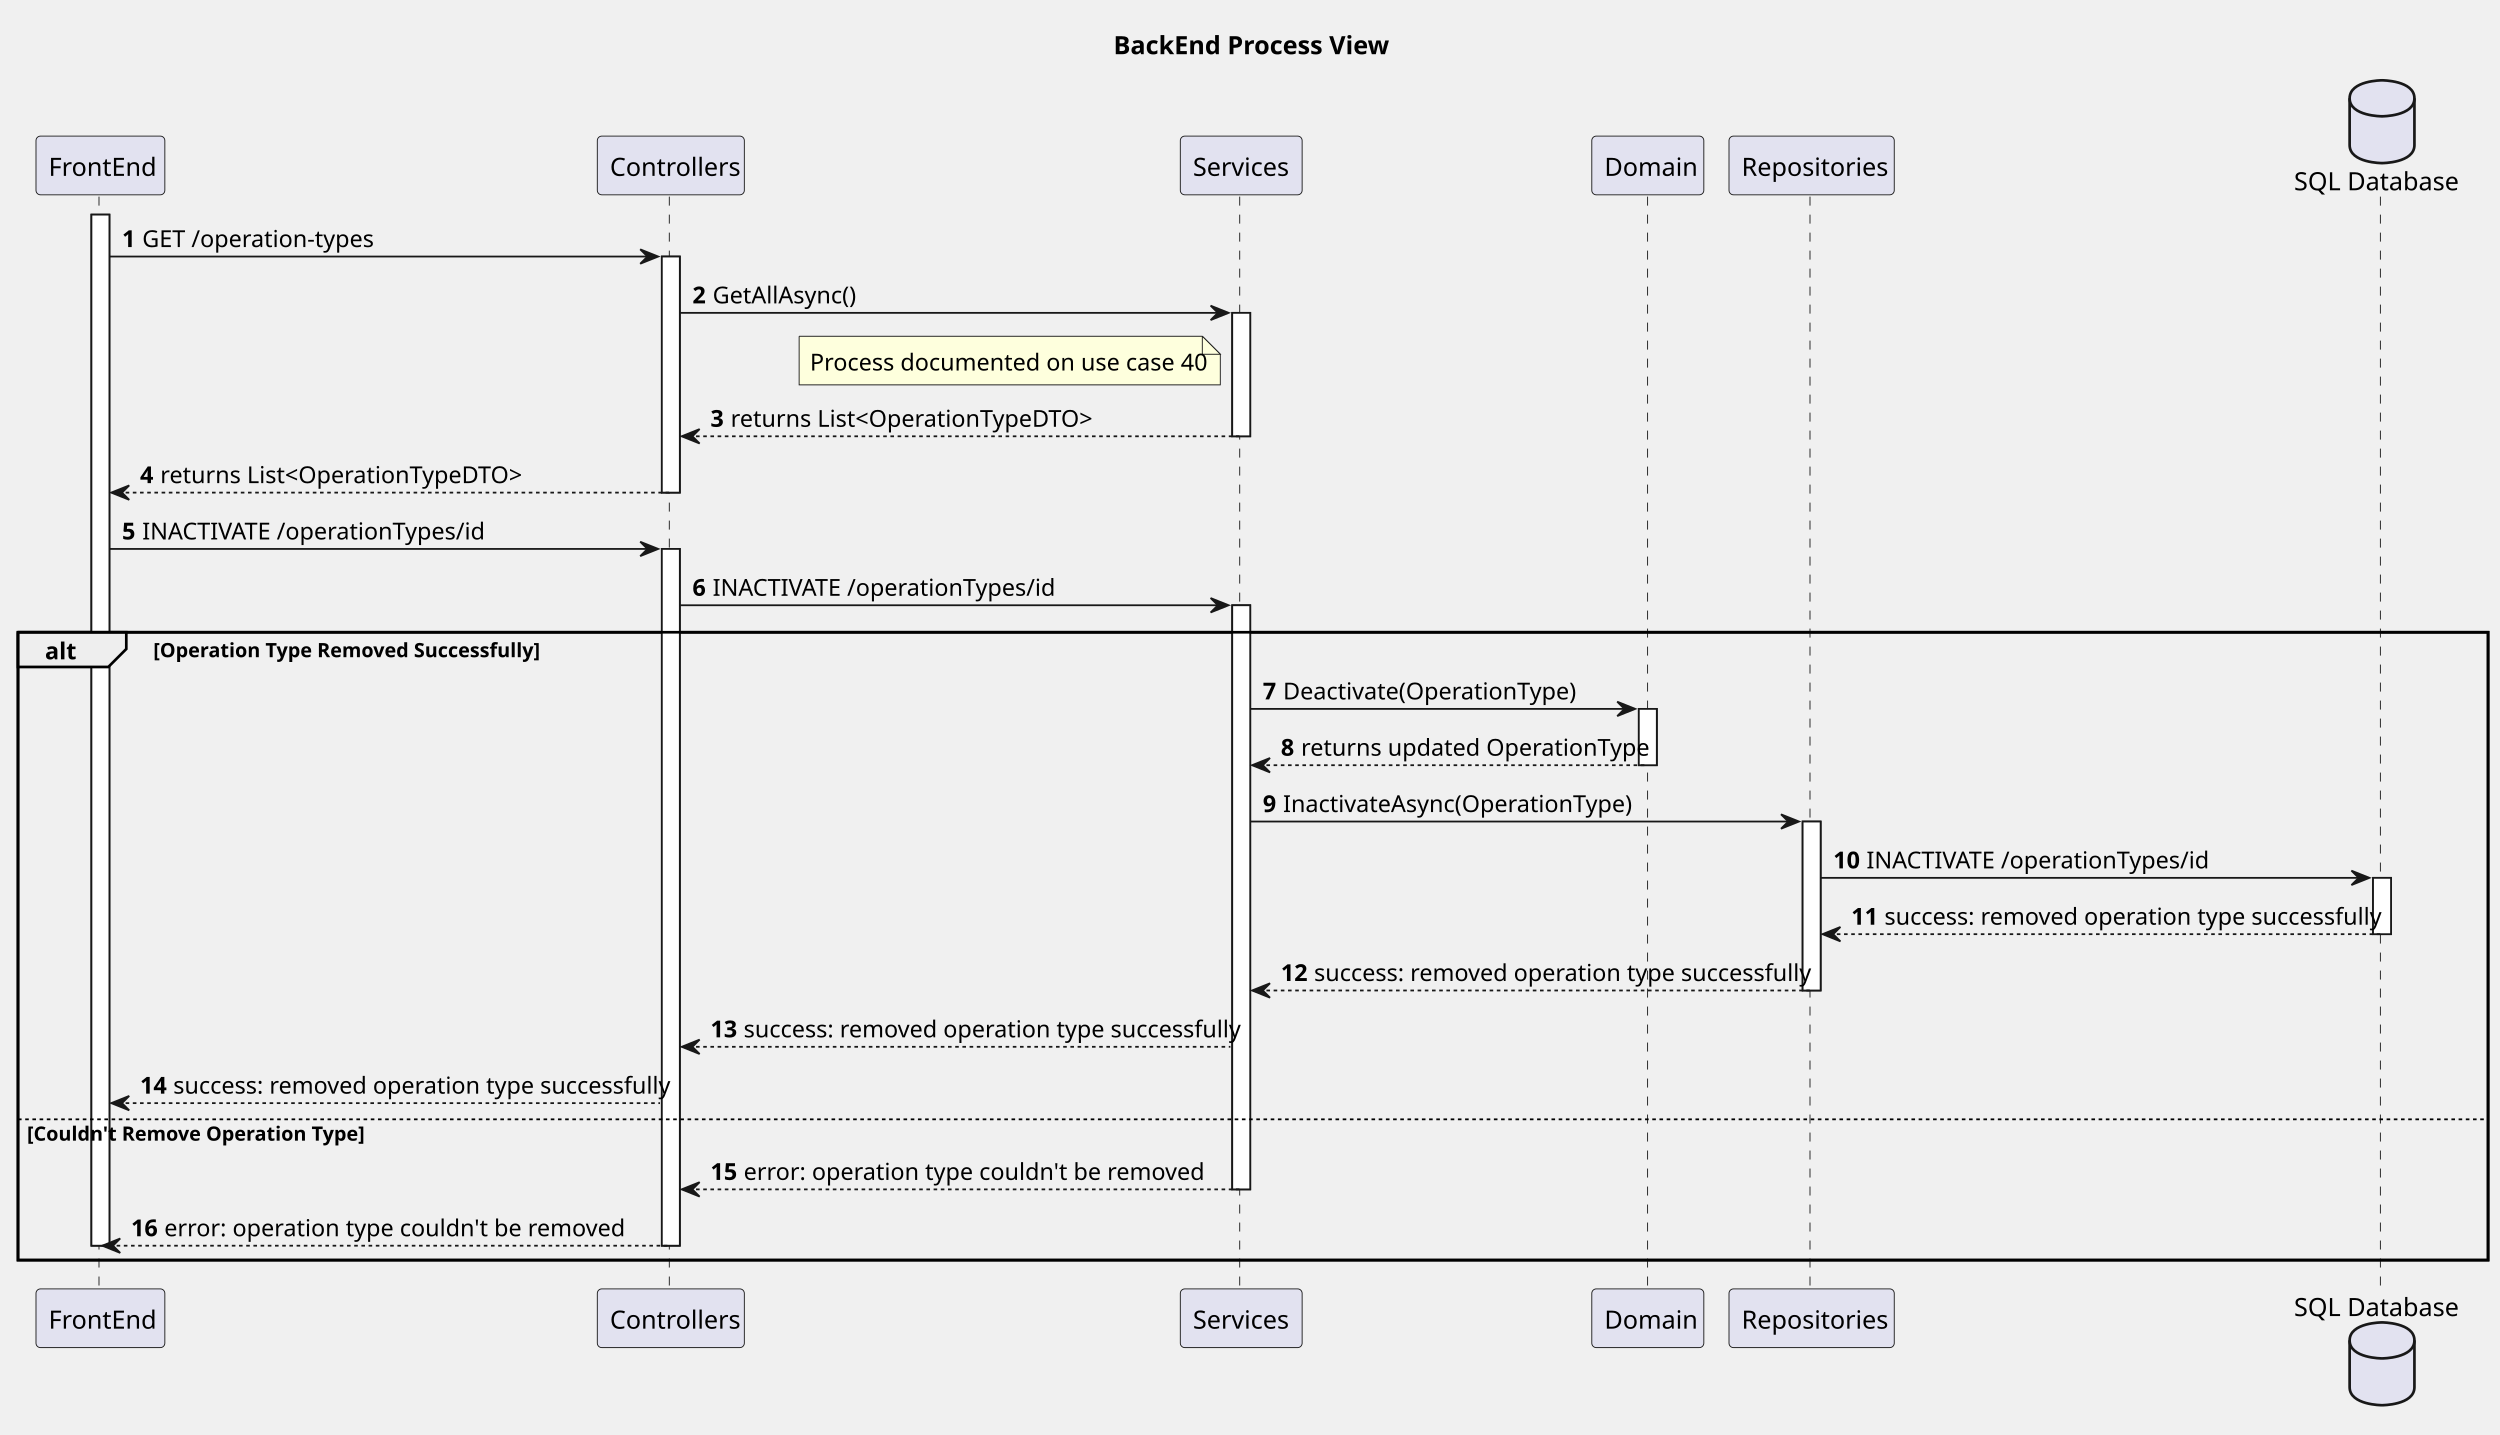
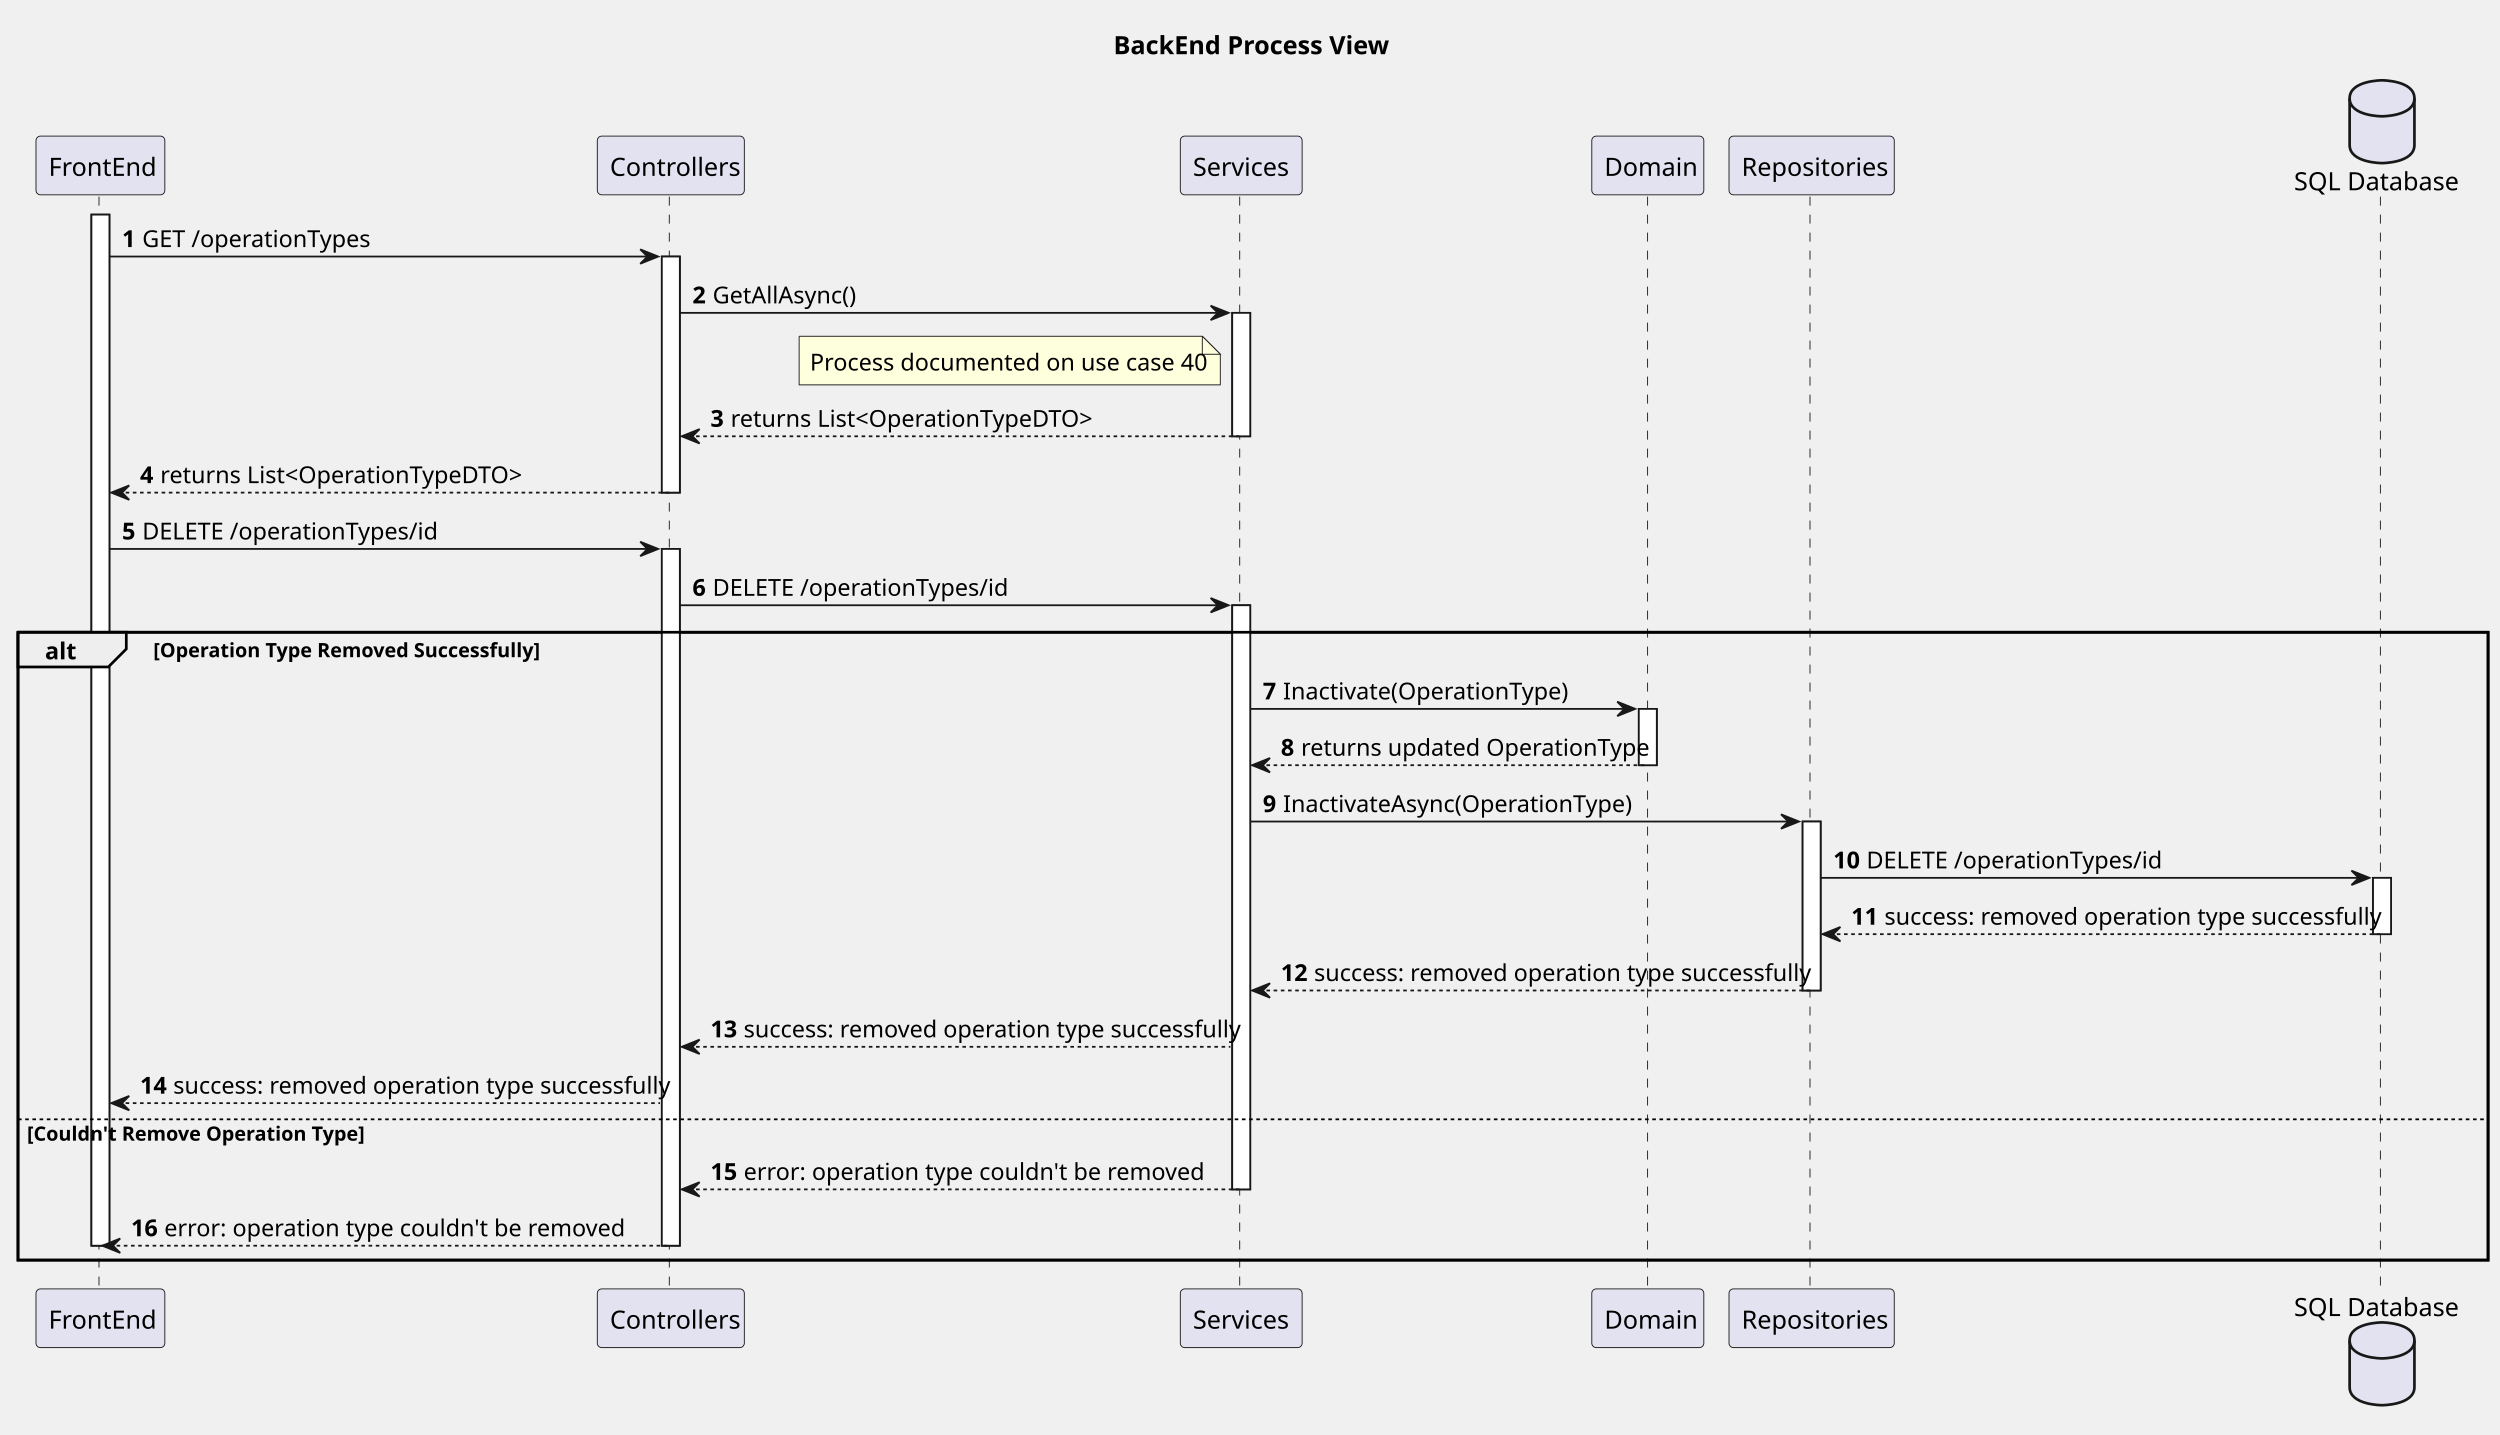
<svg xmlns="http://www.w3.org/2000/svg" contentStyleType="text/css" height="797px" preserveAspectRatio="none" style="width:1389px;height:797px;background:#FFFFFF;" version="1.1" viewBox="0 0 1389 797" width="1389px" zoomAndPan="magnify">
  <defs />
  <g>
    <text fill="#000000" font-family="sans-serif" font-size="14" font-weight="bold" lengthAdjust="spacing" textLength="154.075" x="618.649" y="30.107">BackEnd Process View</text>
    <rect fill="#FFFFFF" height="572.869" style="stroke:#181818;stroke-width:1.0;" width="10" x="50.793" y="119.242" />
    <rect fill="#FFFFFF" height="131.164" style="stroke:#181818;stroke-width:1.0;" width="10" x="367.709" y="142.533" />
    <rect fill="#FFFFFF" height="387.123" style="stroke:#181818;stroke-width:1.0;" width="10" x="367.709" y="304.988" />
    <rect fill="#FFFFFF" height="68.582" style="stroke:#181818;stroke-width:1.0;" width="10" x="684.625" y="173.824" />
    <rect fill="#FFFFFF" height="324.541" style="stroke:#181818;stroke-width:1.0;" width="10" x="684.625" y="336.279" />
    <rect fill="#FFFFFF" height="31.291" style="stroke:#181818;stroke-width:1.0;" width="10" x="910.522" y="393.861" />
    <rect fill="#FFFFFF" height="93.873" style="stroke:#181818;stroke-width:1.0;" width="10" x="1001.541" y="456.443" />
    <rect fill="#FFFFFF" height="31.291" style="stroke:#181818;stroke-width:1.0;" width="10" x="1318.457" y="487.734" />
    <rect fill="none" height="348.832" style="stroke:#000000;stroke-width:1.5;" width="1372.374" x="10" y="351.279" />
    <line style="stroke:#181818;stroke-width:0.5;stroke-dasharray:5.0,5.0;" x1="55" x2="55" y1="109.242" y2="717.111" />
    <line style="stroke:#181818;stroke-width:0.5;stroke-dasharray:5.0,5.0;" x1="371.864" x2="371.864" y1="109.242" y2="717.111" />
    <line style="stroke:#181818;stroke-width:0.5;stroke-dasharray:5.0,5.0;" x1="688.784" x2="688.784" y1="109.242" y2="717.111" />
    <line style="stroke:#181818;stroke-width:0.5;stroke-dasharray:5.0,5.0;" x1="915.401" x2="915.401" y1="109.242" y2="717.111" />
    <line style="stroke:#181818;stroke-width:0.5;stroke-dasharray:5.0,5.0;" x1="1005.634" x2="1005.634" y1="109.242" y2="717.111" />
    <line style="stroke:#181818;stroke-width:0.5;stroke-dasharray:5.0,5.0;" x1="1322.54" x2="1322.54" y1="109.242" y2="717.111" />
    <rect fill="#E2E2F0" height="32.621" rx="2.5" ry="2.5" style="stroke:#181818;stroke-width:0.5;" width="71.586" x="20" y="75.621" />
    <text fill="#000000" font-family="sans-serif" font-size="14" lengthAdjust="spacing" textLength="57.586" x="27" y="97.728">FrontEnd</text>
    <rect fill="#E2E2F0" height="32.621" rx="2.5" ry="2.5" style="stroke:#181818;stroke-width:0.5;" width="71.586" x="20" y="716.111" />
    <text fill="#000000" font-family="sans-serif" font-size="14" lengthAdjust="spacing" textLength="57.586" x="27" y="738.219">FrontEnd</text>
    <rect fill="#E2E2F0" height="32.621" rx="2.5" ry="2.5" style="stroke:#181818;stroke-width:0.5;" width="81.689" x="331.864" y="75.621" />
    <text fill="#000000" font-family="sans-serif" font-size="14" lengthAdjust="spacing" textLength="67.689" x="338.864" y="97.728">Controllers</text>
    <rect fill="#E2E2F0" height="32.621" rx="2.5" ry="2.5" style="stroke:#181818;stroke-width:0.5;" width="81.689" x="331.864" y="716.111" />
    <text fill="#000000" font-family="sans-serif" font-size="14" lengthAdjust="spacing" textLength="67.689" x="338.864" y="738.219">Controllers</text>
    <rect fill="#E2E2F0" height="32.621" rx="2.5" ry="2.5" style="stroke:#181818;stroke-width:0.5;" width="67.683" x="655.784" y="75.621" />
    <text fill="#000000" font-family="sans-serif" font-size="14" lengthAdjust="spacing" textLength="53.683" x="662.784" y="97.728">Services</text>
    <rect fill="#E2E2F0" height="32.621" rx="2.5" ry="2.5" style="stroke:#181818;stroke-width:0.5;" width="67.683" x="655.784" y="716.111" />
    <text fill="#000000" font-family="sans-serif" font-size="14" lengthAdjust="spacing" textLength="53.683" x="662.784" y="738.219">Services</text>
    <rect fill="#E2E2F0" height="32.621" rx="2.5" ry="2.5" style="stroke:#181818;stroke-width:0.5;" width="62.241" x="884.401" y="75.621" />
    <text fill="#000000" font-family="sans-serif" font-size="14" lengthAdjust="spacing" textLength="48.241" x="891.401" y="97.728">Domain</text>
    <rect fill="#E2E2F0" height="32.621" rx="2.5" ry="2.5" style="stroke:#181818;stroke-width:0.5;" width="62.241" x="884.401" y="716.111" />
    <text fill="#000000" font-family="sans-serif" font-size="14" lengthAdjust="spacing" textLength="48.241" x="891.401" y="738.219">Domain</text>
    <rect fill="#E2E2F0" height="32.621" rx="2.5" ry="2.5" style="stroke:#181818;stroke-width:0.5;" width="91.814" x="960.634" y="75.621" />
    <text fill="#000000" font-family="sans-serif" font-size="14" lengthAdjust="spacing" textLength="77.814" x="967.634" y="97.728">Repositories</text>
    <rect fill="#E2E2F0" height="32.621" rx="2.5" ry="2.5" style="stroke:#181818;stroke-width:0.5;" width="91.814" x="960.634" y="716.111" />
    <text fill="#000000" font-family="sans-serif" font-size="14" lengthAdjust="spacing" textLength="77.814" x="967.634" y="738.219">Repositories</text>
    <text fill="#000000" font-family="sans-serif" font-size="14" lengthAdjust="spacing" textLength="91.834" x="1274.54" y="105.728">SQL Database</text>
    <path d="M1305.457,54.621 C1305.457,44.621 1323.457,44.621 1323.457,44.621 C1323.457,44.621 1341.457,44.621 1341.457,54.621 L1341.457,80.621 C1341.457,90.621 1323.457,90.621 1323.457,90.621 C1323.457,90.621 1305.457,90.621 1305.457,80.621 L1305.457,54.621 " fill="#E2E2F0" style="stroke:#181818;stroke-width:1.5;" />
    <path d="M1305.457,54.621 C1305.457,64.621 1323.457,64.621 1323.457,64.621 C1323.457,64.621 1341.457,64.621 1341.457,54.621 " fill="none" style="stroke:#181818;stroke-width:1.5;" />
    <text fill="#000000" font-family="sans-serif" font-size="14" lengthAdjust="spacing" textLength="91.834" x="1274.54" y="731.219">SQL Database</text>
    <path d="M1305.457,744.732 C1305.457,734.732 1323.457,734.732 1323.457,734.732 C1323.457,734.732 1341.457,734.732 1341.457,744.732 L1341.457,770.732 C1341.457,780.732 1323.457,780.732 1323.457,780.732 C1323.457,780.732 1305.457,780.732 1305.457,770.732 L1305.457,744.732 " fill="#E2E2F0" style="stroke:#181818;stroke-width:1.5;" />
    <path d="M1305.457,744.732 C1305.457,754.732 1323.457,754.732 1323.457,754.732 C1323.457,754.732 1341.457,754.732 1341.457,744.732 " fill="none" style="stroke:#181818;stroke-width:1.5;" />
    <rect fill="#FFFFFF" height="572.869" style="stroke:#181818;stroke-width:1.0;" width="10" x="50.793" y="119.242" />
    <rect fill="#FFFFFF" height="131.164" style="stroke:#181818;stroke-width:1.0;" width="10" x="367.709" y="142.533" />
    <rect fill="#FFFFFF" height="387.123" style="stroke:#181818;stroke-width:1.0;" width="10" x="367.709" y="304.988" />
    <rect fill="#FFFFFF" height="68.582" style="stroke:#181818;stroke-width:1.0;" width="10" x="684.625" y="173.824" />
    <rect fill="#FFFFFF" height="324.541" style="stroke:#181818;stroke-width:1.0;" width="10" x="684.625" y="336.279" />
    <rect fill="#FFFFFF" height="31.291" style="stroke:#181818;stroke-width:1.0;" width="10" x="910.522" y="393.861" />
    <rect fill="#FFFFFF" height="93.873" style="stroke:#181818;stroke-width:1.0;" width="10" x="1001.541" y="456.443" />
    <rect fill="#FFFFFF" height="31.291" style="stroke:#181818;stroke-width:1.0;" width="10" x="1318.457" y="487.734" />
    <polygon fill="#181818" points="355.709,138.533,365.709,142.533,355.709,146.533,359.709,142.533" style="stroke:#181818;stroke-width:1.0;" />
    <line style="stroke:#181818;stroke-width:1.0;" x1="60.793" x2="361.709" y1="142.533" y2="142.533" />
    <text fill="#000000" font-family="sans-serif" font-size="13" font-weight="bold" lengthAdjust="spacing" textLength="7.23" x="67.793" y="137.27">1</text>
-     <text fill="#000000" font-family="sans-serif" font-size="13" lengthAdjust="spacing" textLength="123.557" x="79.023" y="137.27">GET /operation-types</text>
+     <text fill="#000000" font-family="sans-serif" font-size="13" lengthAdjust="spacing" textLength="123.557" x="79.023" y="137.27">GET /operationTypes</text>
    <polygon fill="#181818" points="672.625,169.824,682.625,173.824,672.625,177.824,676.625,173.824" style="stroke:#181818;stroke-width:1.0;" />
    <line style="stroke:#181818;stroke-width:1.0;" x1="377.709" x2="678.625" y1="173.824" y2="173.824" />
    <text fill="#000000" font-family="sans-serif" font-size="13" font-weight="bold" lengthAdjust="spacing" textLength="7.23" x="384.709" y="168.561">2</text>
    <text fill="#000000" font-family="sans-serif" font-size="13" lengthAdjust="spacing" textLength="79.46" x="395.939" y="168.561">GetAllAsync()</text>
    <path d="M444,186.824 L444,213.824 L678,213.824 L678,196.824 L668,186.824 L444,186.824 " fill="#FEFFDD" style="stroke:#181818;stroke-width:0.5;" />
    <path d="M668,186.824 L668,196.824 L678,196.824 L668,186.824 " fill="#FEFFDD" style="stroke:#181818;stroke-width:0.5;" />
    <text fill="#000000" font-family="sans-serif" font-size="13" lengthAdjust="spacing" textLength="213.91" x="450" y="205.852">Process documented on use case 40</text>
    <polygon fill="#181818" points="388.709,238.406,378.709,242.406,388.709,246.406,384.709,242.406" style="stroke:#181818;stroke-width:1.0;" />
    <line style="stroke:#181818;stroke-width:1.0;stroke-dasharray:2.0,2.0;" x1="382.709" x2="688.625" y1="242.406" y2="242.406" />
    <text fill="#000000" font-family="sans-serif" font-size="13" font-weight="bold" lengthAdjust="spacing" textLength="7.23" x="394.709" y="237.144">3</text>
    <text fill="#000000" font-family="sans-serif" font-size="13" lengthAdjust="spacing" textLength="192.918" x="405.939" y="237.144">returns List&lt;OperationTypeDTO&gt;</text>
    <polygon fill="#181818" points="71.793,269.697,61.793,273.697,71.793,277.697,67.793,273.697" style="stroke:#181818;stroke-width:1.0;" />
    <line style="stroke:#181818;stroke-width:1.0;stroke-dasharray:2.0,2.0;" x1="65.793" x2="371.709" y1="273.697" y2="273.697" />
    <text fill="#000000" font-family="sans-serif" font-size="13" font-weight="bold" lengthAdjust="spacing" textLength="7.23" x="77.793" y="268.435">4</text>
    <text fill="#000000" font-family="sans-serif" font-size="13" lengthAdjust="spacing" textLength="192.918" x="89.023" y="268.435">returns List&lt;OperationTypeDTO&gt;</text>
    <polygon fill="#181818" points="355.709,300.988,365.709,304.988,355.709,308.988,359.709,304.988" style="stroke:#181818;stroke-width:1.0;" />
    <line style="stroke:#181818;stroke-width:1.0;" x1="60.793" x2="361.709" y1="304.988" y2="304.988" />
    <text fill="#000000" font-family="sans-serif" font-size="13" font-weight="bold" lengthAdjust="spacing" textLength="7.23" x="67.793" y="299.726">5</text>
-     <text fill="#000000" font-family="sans-serif" font-size="13" lengthAdjust="spacing" textLength="187.129" x="79.023" y="299.726">INACTIVATE /operationTypes/id</text>
+     <text fill="#000000" font-family="sans-serif" font-size="13" lengthAdjust="spacing" textLength="161.135" x="79.023" y="299.726">DELETE /operationTypes/id</text>
    <polygon fill="#181818" points="672.625,332.279,682.625,336.279,672.625,340.279,676.625,336.279" style="stroke:#181818;stroke-width:1.0;" />
    <line style="stroke:#181818;stroke-width:1.0;" x1="377.709" x2="678.625" y1="336.279" y2="336.279" />
    <text fill="#000000" font-family="sans-serif" font-size="13" font-weight="bold" lengthAdjust="spacing" textLength="7.23" x="384.709" y="331.017">6</text>
-     <text fill="#000000" font-family="sans-serif" font-size="13" lengthAdjust="spacing" textLength="187.129" x="395.939" y="331.017">INACTIVATE /operationTypes/id</text>
+     <text fill="#000000" font-family="sans-serif" font-size="13" lengthAdjust="spacing" textLength="161.135" x="395.939" y="331.017">DELETE /operationTypes/id</text>
    <path d="M10,351.279 L70.171,351.279 L70.171,360.57 L60.171,370.57 L10,370.57 L10,351.279 " fill="#EEEEEE" style="stroke:#000000;stroke-width:1.5;" />
    <rect fill="none" height="348.832" style="stroke:#000000;stroke-width:1.5;" width="1372.374" x="10" y="351.279" />
    <text fill="#000000" font-family="sans-serif" font-size="13" font-weight="bold" lengthAdjust="spacing" textLength="15.171" x="25" y="366.308">alt</text>
    <text fill="#000000" font-family="sans-serif" font-size="11" font-weight="bold" lengthAdjust="spacing" textLength="210.891" x="85.171" y="365.149">[Operation Type Removed Successfully]</text>
    <polygon fill="#181818" points="898.522,389.861,908.522,393.861,898.522,397.861,902.522,393.861" style="stroke:#181818;stroke-width:1.0;" />
    <line style="stroke:#181818;stroke-width:1.0;" x1="694.625" x2="904.522" y1="393.861" y2="393.861" />
    <text fill="#000000" font-family="sans-serif" font-size="13" font-weight="bold" lengthAdjust="spacing" textLength="7.23" x="701.625" y="388.599">7</text>
-     <text fill="#000000" font-family="sans-serif" font-size="13" lengthAdjust="spacing" textLength="156.07" x="712.855" y="388.599">Deactivate(OperationType)</text>
+     <text fill="#000000" font-family="sans-serif" font-size="13" lengthAdjust="spacing" textLength="150.293" x="712.855" y="388.599">Inactivate(OperationType)</text>
    <polygon fill="#181818" points="705.625,421.152,695.625,425.152,705.625,429.152,701.625,425.152" style="stroke:#181818;stroke-width:1.0;" />
    <line style="stroke:#181818;stroke-width:1.0;stroke-dasharray:2.0,2.0;" x1="699.625" x2="914.522" y1="425.152" y2="425.152" />
    <text fill="#000000" font-family="sans-serif" font-size="13" font-weight="bold" lengthAdjust="spacing" textLength="7.23" x="711.625" y="419.89">8</text>
    <text fill="#000000" font-family="sans-serif" font-size="13" lengthAdjust="spacing" textLength="180.667" x="722.855" y="419.89">returns updated OperationType</text>
    <polygon fill="#181818" points="989.541,452.443,999.541,456.443,989.541,460.443,993.541,456.443" style="stroke:#181818;stroke-width:1.0;" />
    <line style="stroke:#181818;stroke-width:1.0;" x1="694.625" x2="995.541" y1="456.443" y2="456.443" />
    <text fill="#000000" font-family="sans-serif" font-size="13" font-weight="bold" lengthAdjust="spacing" textLength="7.23" x="701.625" y="451.181">9</text>
    <text fill="#000000" font-family="sans-serif" font-size="13" lengthAdjust="spacing" textLength="185.694" x="712.855" y="451.181">InactivateAsync(OperationType)</text>
    <polygon fill="#181818" points="1306.457,483.734,1316.457,487.734,1306.457,491.734,1310.457,487.734" style="stroke:#181818;stroke-width:1.0;" />
    <line style="stroke:#181818;stroke-width:1.0;" x1="1011.541" x2="1312.457" y1="487.734" y2="487.734" />
    <text fill="#000000" font-family="sans-serif" font-size="13" font-weight="bold" lengthAdjust="spacing" textLength="14.46" x="1018.541" y="482.472">10</text>
-     <text fill="#000000" font-family="sans-serif" font-size="13" lengthAdjust="spacing" textLength="187.129" x="1037.001" y="482.472">INACTIVATE /operationTypes/id</text>
+     <text fill="#000000" font-family="sans-serif" font-size="13" lengthAdjust="spacing" textLength="161.135" x="1037.001" y="482.472">DELETE /operationTypes/id</text>
    <polygon fill="#181818" points="1022.541,515.025,1012.541,519.025,1022.541,523.025,1018.541,519.025" style="stroke:#181818;stroke-width:1.0;" />
    <line style="stroke:#181818;stroke-width:1.0;stroke-dasharray:2.0,2.0;" x1="1016.541" x2="1322.457" y1="519.025" y2="519.025" />
    <text fill="#000000" font-family="sans-serif" font-size="13" font-weight="bold" lengthAdjust="spacing" textLength="14.46" x="1028.541" y="513.763">11</text>
    <text fill="#000000" font-family="sans-serif" font-size="13" lengthAdjust="spacing" textLength="264.456" x="1047.001" y="513.763">success: removed operation type successfully</text>
    <polygon fill="#181818" points="705.625,546.316,695.625,550.316,705.625,554.316,701.625,550.316" style="stroke:#181818;stroke-width:1.0;" />
    <line style="stroke:#181818;stroke-width:1.0;stroke-dasharray:2.0,2.0;" x1="699.625" x2="1005.541" y1="550.316" y2="550.316" />
    <text fill="#000000" font-family="sans-serif" font-size="13" font-weight="bold" lengthAdjust="spacing" textLength="14.46" x="711.625" y="545.054">12</text>
    <text fill="#000000" font-family="sans-serif" font-size="13" lengthAdjust="spacing" textLength="264.456" x="730.085" y="545.054">success: removed operation type successfully</text>
    <polygon fill="#181818" points="388.709,577.607,378.709,581.607,388.709,585.607,384.709,581.607" style="stroke:#181818;stroke-width:1.0;" />
    <line style="stroke:#181818;stroke-width:1.0;stroke-dasharray:2.0,2.0;" x1="382.709" x2="683.625" y1="581.607" y2="581.607" />
    <text fill="#000000" font-family="sans-serif" font-size="13" font-weight="bold" lengthAdjust="spacing" textLength="14.46" x="394.709" y="576.345">13</text>
    <text fill="#000000" font-family="sans-serif" font-size="13" lengthAdjust="spacing" textLength="264.456" x="413.169" y="576.345">success: removed operation type successfully</text>
    <polygon fill="#181818" points="71.793,608.898,61.793,612.898,71.793,616.898,67.793,612.898" style="stroke:#181818;stroke-width:1.0;" />
    <line style="stroke:#181818;stroke-width:1.0;stroke-dasharray:2.0,2.0;" x1="65.793" x2="366.709" y1="612.898" y2="612.898" />
    <text fill="#000000" font-family="sans-serif" font-size="13" font-weight="bold" lengthAdjust="spacing" textLength="14.46" x="77.793" y="607.636">14</text>
    <text fill="#000000" font-family="sans-serif" font-size="13" lengthAdjust="spacing" textLength="264.456" x="96.253" y="607.636">success: removed operation type successfully</text>
    <line style="stroke:#000000;stroke-width:1.0;stroke-dasharray:2.0,2.0;" x1="10" x2="1382.374" y1="621.898" y2="621.898" />
    <text fill="#000000" font-family="sans-serif" font-size="11" font-weight="bold" lengthAdjust="spacing" textLength="181.07" x="15" y="633.769">[Couldn't Remove Operation Type]</text>
    <polygon fill="#181818" points="388.709,656.82,378.709,660.82,388.709,664.82,384.709,660.82" style="stroke:#181818;stroke-width:1.0;" />
    <line style="stroke:#181818;stroke-width:1.0;stroke-dasharray:2.0,2.0;" x1="382.709" x2="688.625" y1="660.82" y2="660.82" />
    <text fill="#000000" font-family="sans-serif" font-size="13" font-weight="bold" lengthAdjust="spacing" textLength="14.46" x="394.709" y="655.558">15</text>
    <text fill="#000000" font-family="sans-serif" font-size="13" lengthAdjust="spacing" textLength="237.339" x="413.169" y="655.558">error: operation type couldn't be removed</text>
    <polygon fill="#181818" points="66.793,688.111,56.793,692.111,66.793,696.111,62.793,692.111" style="stroke:#181818;stroke-width:1.0;" />
    <line style="stroke:#181818;stroke-width:1.0;stroke-dasharray:2.0,2.0;" x1="60.793" x2="371.709" y1="692.111" y2="692.111" />
    <text fill="#000000" font-family="sans-serif" font-size="13" font-weight="bold" lengthAdjust="spacing" textLength="14.46" x="72.793" y="686.849">16</text>
    <text fill="#000000" font-family="sans-serif" font-size="13" lengthAdjust="spacing" textLength="237.339" x="91.253" y="686.849">error: operation type couldn't be removed</text>
  </g>
</svg>
